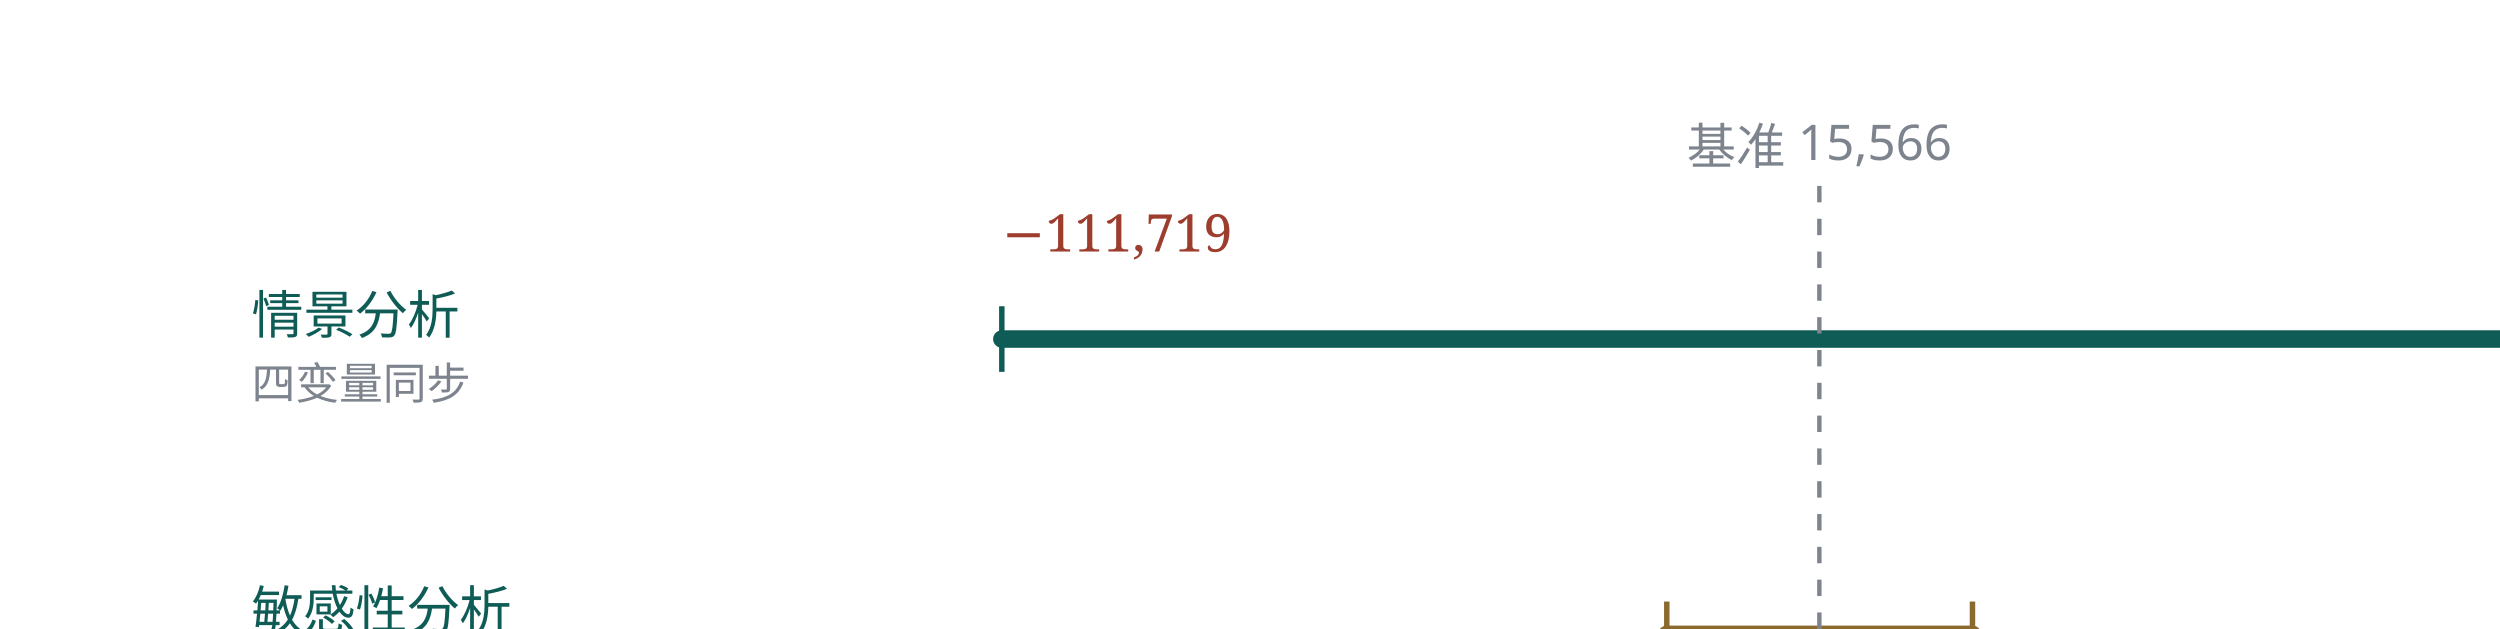
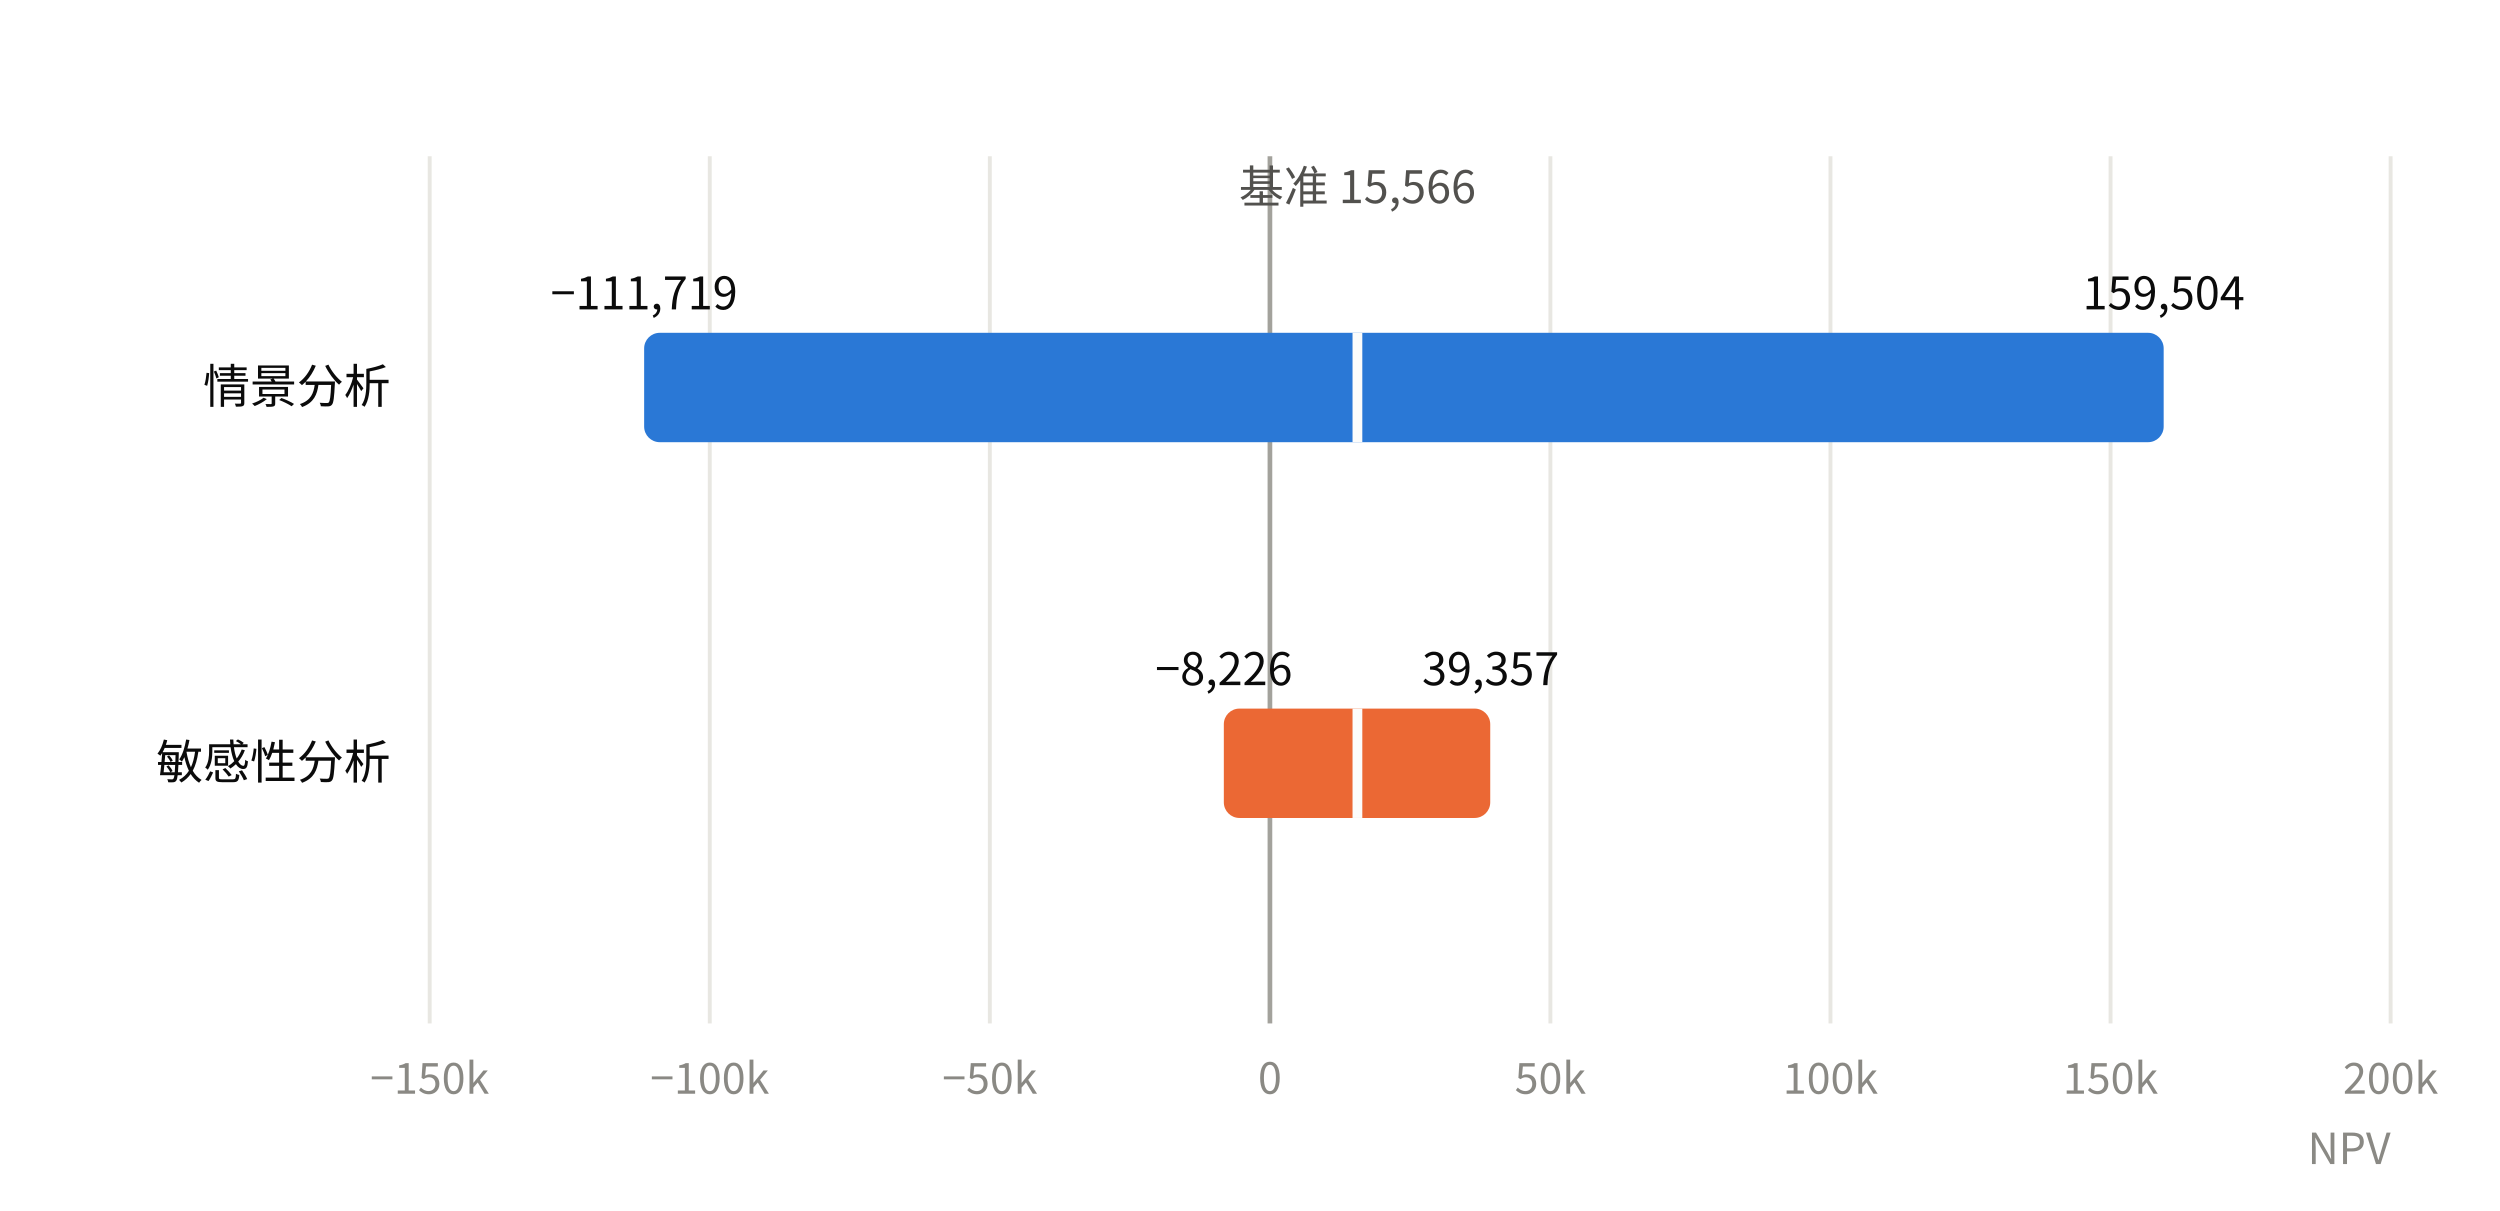
- <svg xmlns="http://www.w3.org/2000/svg" aria-label="两条 NPV 区间带，情景分析明显宽于敏感性分析" role="img" viewbox="0 0 590 152">
-   <line stroke="#0f5c56" stroke-linecap="round" stroke-width="3.2" x1="183.2" x2="501.8" y1="62" y2="62" />
-   <line stroke="#0f5c56" stroke-width="1" x1="183.2" x2="183.2" y1="56" y2="68" />
-   <line stroke="#0f5c56" stroke-width="1" x1="501.8" x2="501.8" y1="56" y2="68" />
-   <text fill="#0f5c56" font-family="Microsoft YaHei, sans-serif" font-size="9.5" x="46" y="61">情景分析</text>
-   <text fill="#7d848e" font-family="Microsoft YaHei, sans-serif" font-size="8" x="46" y="73">四变量同步</text>
-   <line stroke="#8a6a2f" stroke-linecap="round" stroke-width="3.2" x1="304.8" x2="360.7" y1="116" y2="116" />
-   <line stroke="#8a6a2f" stroke-width="1" x1="304.8" x2="304.8" y1="110" y2="122" />
-   <line stroke="#8a6a2f" stroke-width="1" x1="360.7" x2="360.7" y1="110" y2="122" />
-   <text fill="#0f5c56" font-family="Microsoft YaHei, sans-serif" font-size="9.5" x="46" y="115">敏感性分析</text>
-   <text fill="#7d848e" font-family="Microsoft YaHei, sans-serif" font-size="8" x="46" y="127">只变销量</text>
-   <text fill="#9c3d2e" font-family="Georgia, serif" font-size="9.5" text-anchor="start" x="183.2" y="46">−111,719</text>
-   <text fill="#0f5c56" font-family="Georgia, serif" font-size="9.5" text-anchor="end" x="501.8" y="46">159,504</text>
-   <text fill="#9c3d2e" font-family="Georgia, serif" font-size="9" text-anchor="middle" x="304.8" y="136">−8,226</text>
-   <text fill="#8a6a2f" font-family="Georgia, serif" font-size="9" text-anchor="middle" x="360.7" y="136">39,357</text>
-   <line stroke="#7d848e" stroke-dasharray="3 3" stroke-width=".8" x1="332.7" x2="332.7" y1="34" y2="126" />
-   <text fill="#7d848e" font-family="Microsoft YaHei, sans-serif" font-size="9" text-anchor="middle" x="332.7" y="30">基准 15,566</text>
+ <svg xmlns="http://www.w3.org/2000/svg" viewBox="0 0 640 310" width="640" height="310" font-family="'Microsoft YaHei','PingFang SC','Noto Sans CJK SC','Source Han Sans SC',sans-serif">
+   <line x1="110.0" x2="110.0" y1="40" y2="262" stroke="#e8e7e2" stroke-width="1" />
+   <text x="110.0" y="280.0" font-size="11" fill="#8a8984" text-anchor="middle" font-weight="400">−150k</text>
+   <line x1="181.7" x2="181.7" y1="40" y2="262" stroke="#e8e7e2" stroke-width="1" />
+   <text x="181.7" y="280.0" font-size="11" fill="#8a8984" text-anchor="middle" font-weight="400">−100k</text>
+   <line x1="253.4" x2="253.4" y1="40" y2="262" stroke="#e8e7e2" stroke-width="1" />
+   <text x="253.4" y="280.0" font-size="11" fill="#8a8984" text-anchor="middle" font-weight="400">−50k</text>
+   <line x1="325.1" x2="325.1" y1="40" y2="262" stroke="#a3a29c" stroke-width="1.2" />
+   <text x="325.1" y="280.0" font-size="11" fill="#8a8984" text-anchor="middle" font-weight="400">0</text>
+   <line x1="396.9" x2="396.9" y1="40" y2="262" stroke="#e8e7e2" stroke-width="1" />
+   <text x="396.9" y="280.0" font-size="11" fill="#8a8984" text-anchor="middle" font-weight="400">50k</text>
+   <line x1="468.6" x2="468.6" y1="40" y2="262" stroke="#e8e7e2" stroke-width="1" />
+   <text x="468.6" y="280.0" font-size="11" fill="#8a8984" text-anchor="middle" font-weight="400">100k</text>
+   <line x1="540.3" x2="540.3" y1="40" y2="262" stroke="#e8e7e2" stroke-width="1" />
+   <text x="540.3" y="280.0" font-size="11" fill="#8a8984" text-anchor="middle" font-weight="400">150k</text>
+   <line x1="612.0" x2="612.0" y1="40" y2="262" stroke="#e8e7e2" stroke-width="1" />
+   <text x="612.0" y="280.0" font-size="11" fill="#8a8984" text-anchor="middle" font-weight="400">200k</text>
+   <rect x="164.9" y="85.2" width="389.0" height="28" rx="4" fill="#2a78d6" />
+   <text x="100.0" y="103.2" font-size="12" fill="#0b0b0b" text-anchor="end" font-weight="400">情景分析</text>
+   <text x="164.9" y="79.2" font-size="11.5" fill="#0b0b0b" text-anchor="middle" font-weight="400">−111,719</text>
+   <text x="553.9" y="79.2" font-size="11.5" fill="#0b0b0b" text-anchor="middle" font-weight="400">159,504</text>
+   <line x1="347.5" x2="347.5" y1="85.2" y2="113.2" stroke="#fcfcfb" stroke-width="2.5" />
+   <rect x="313.3" y="181.4" width="68.2" height="28" rx="4" fill="#eb6834" />
+   <text x="100.0" y="199.4" font-size="12" fill="#0b0b0b" text-anchor="end" font-weight="400">敏感性分析</text>
+   <text x="313.3" y="175.4" font-size="11.5" fill="#0b0b0b" text-anchor="middle" font-weight="400">−8,226</text>
+   <text x="381.6" y="175.4" font-size="11.5" fill="#0b0b0b" text-anchor="middle" font-weight="400">39,357</text>
+   <line x1="347.5" x2="347.5" y1="181.4" y2="209.4" stroke="#fcfcfb" stroke-width="2.5" />
+   <text x="347.5" y="52.0" font-size="11.5" fill="#52514e" text-anchor="middle" font-weight="400">基准 15,566</text>
+   <text x="612.0" y="298.0" font-size="11" fill="#8a8984" text-anchor="end" font-weight="400">NPV</text>
</svg>
